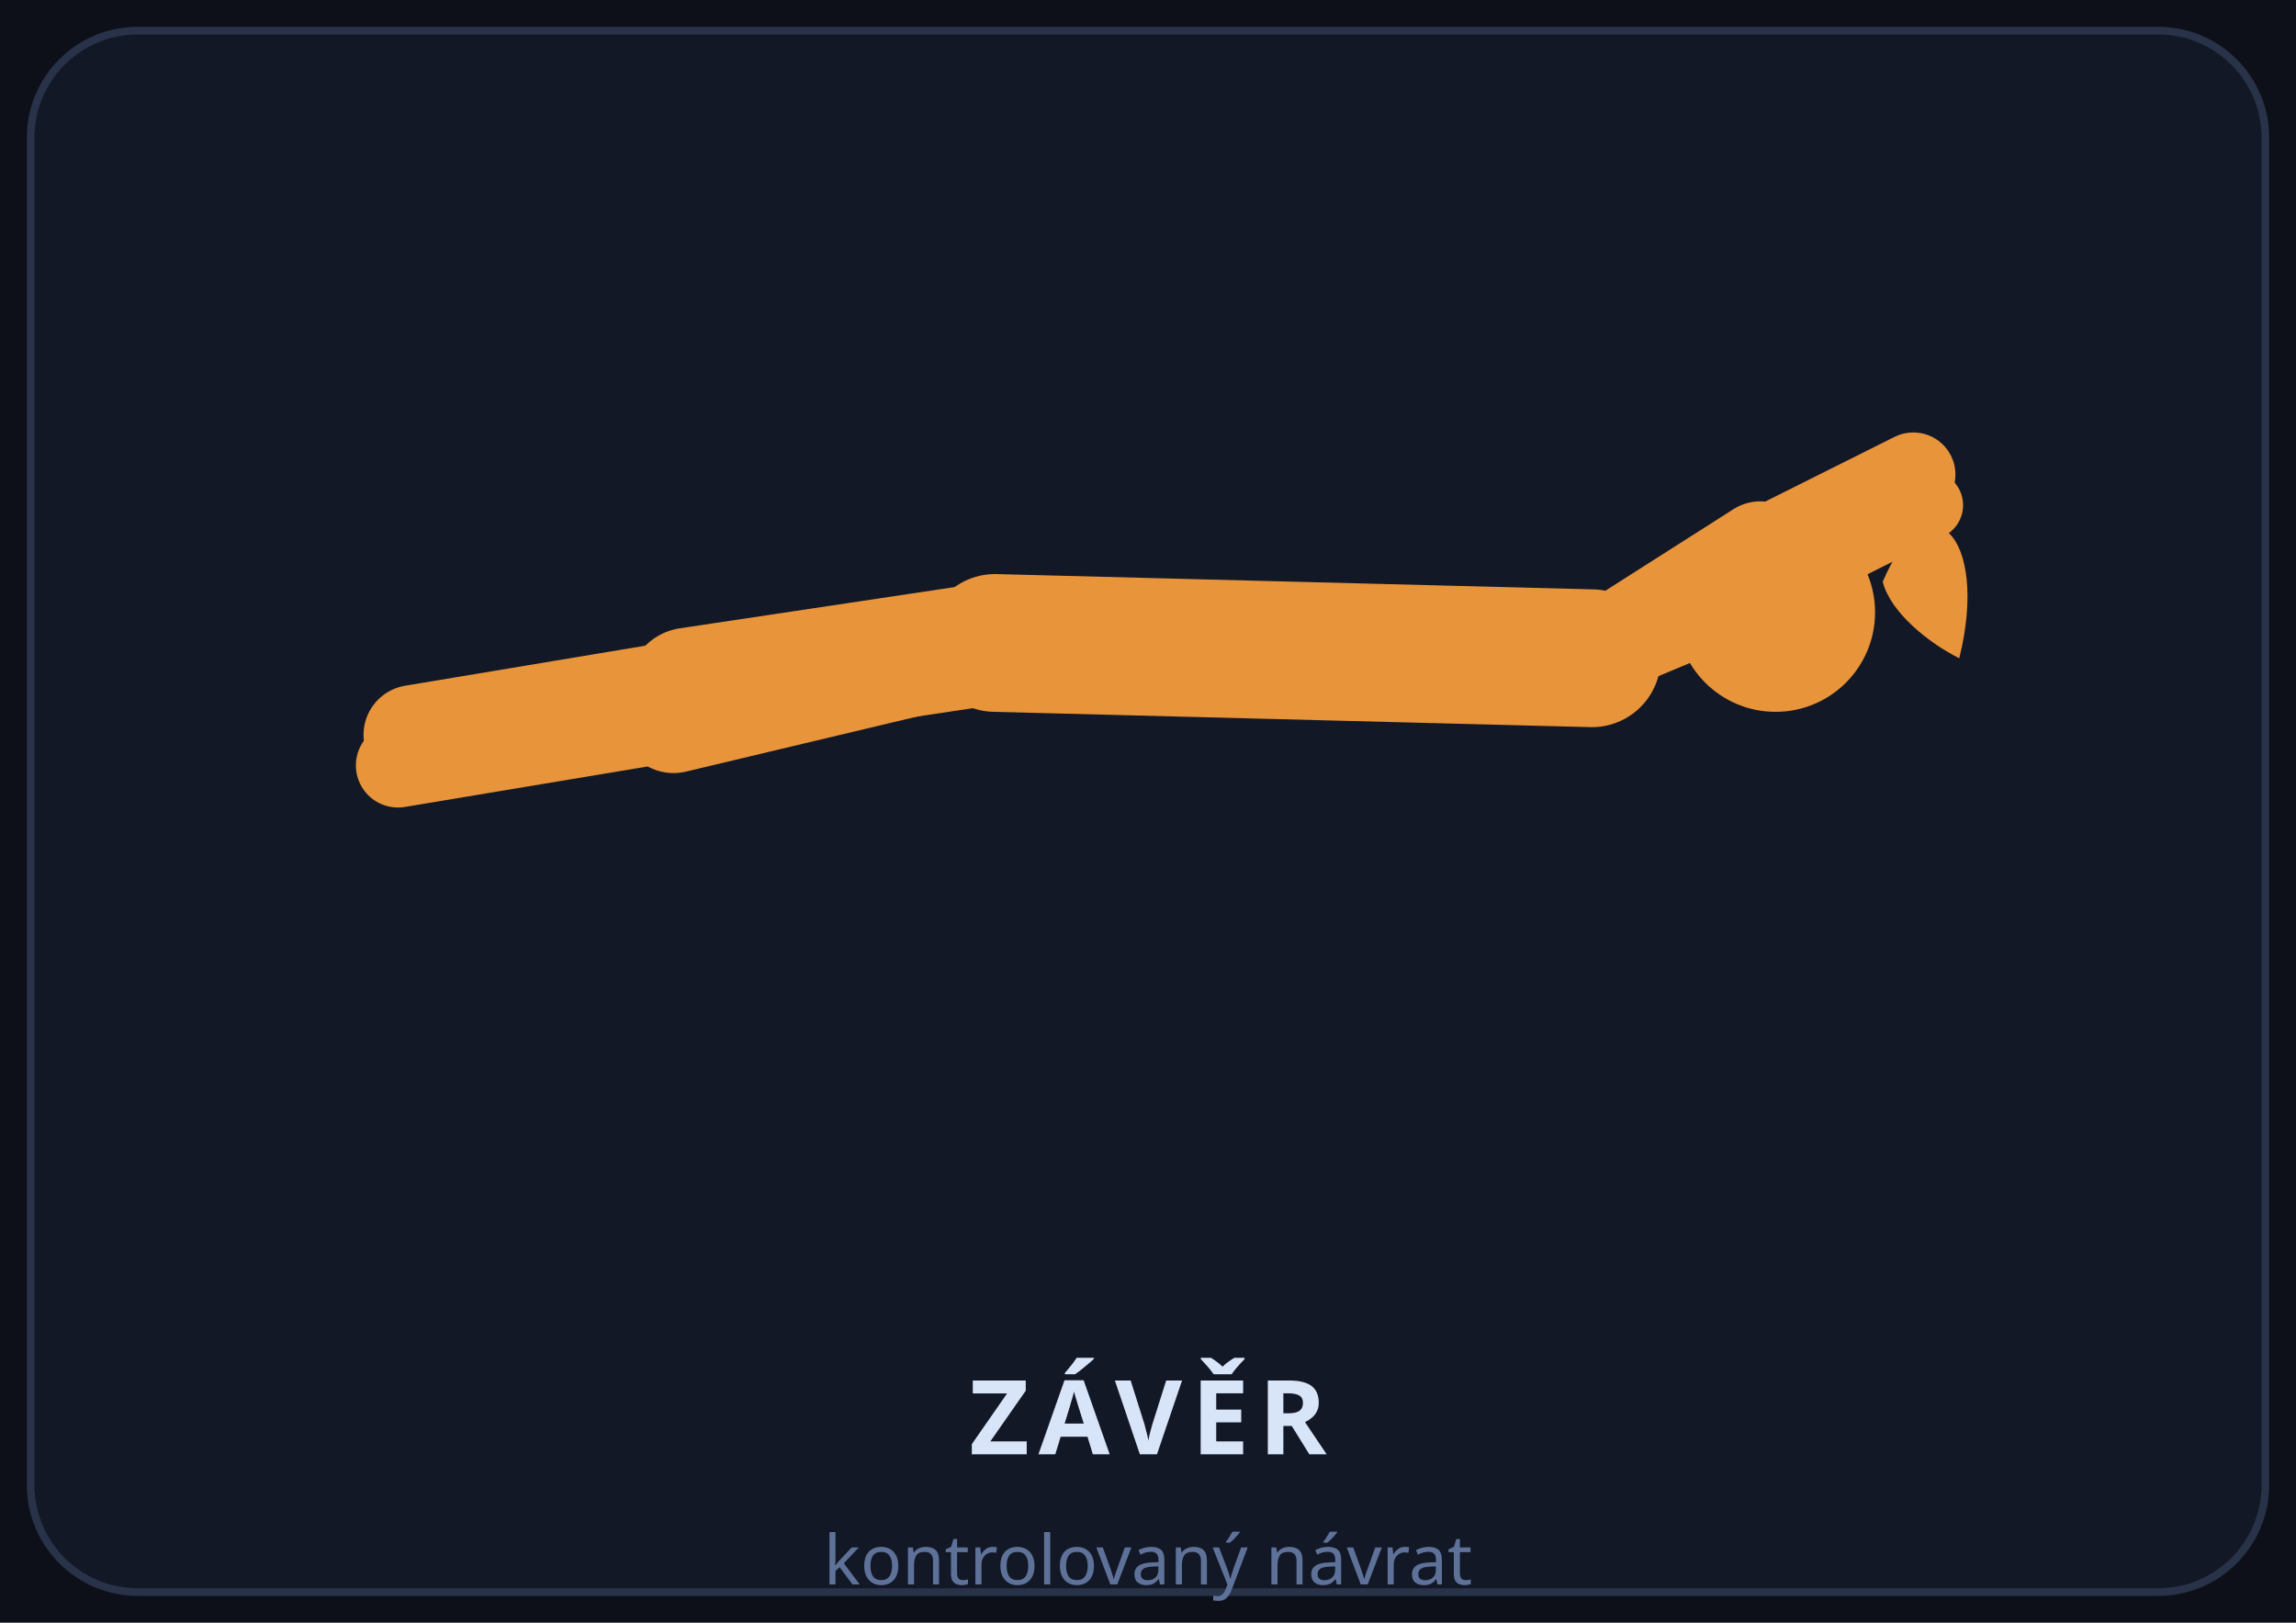
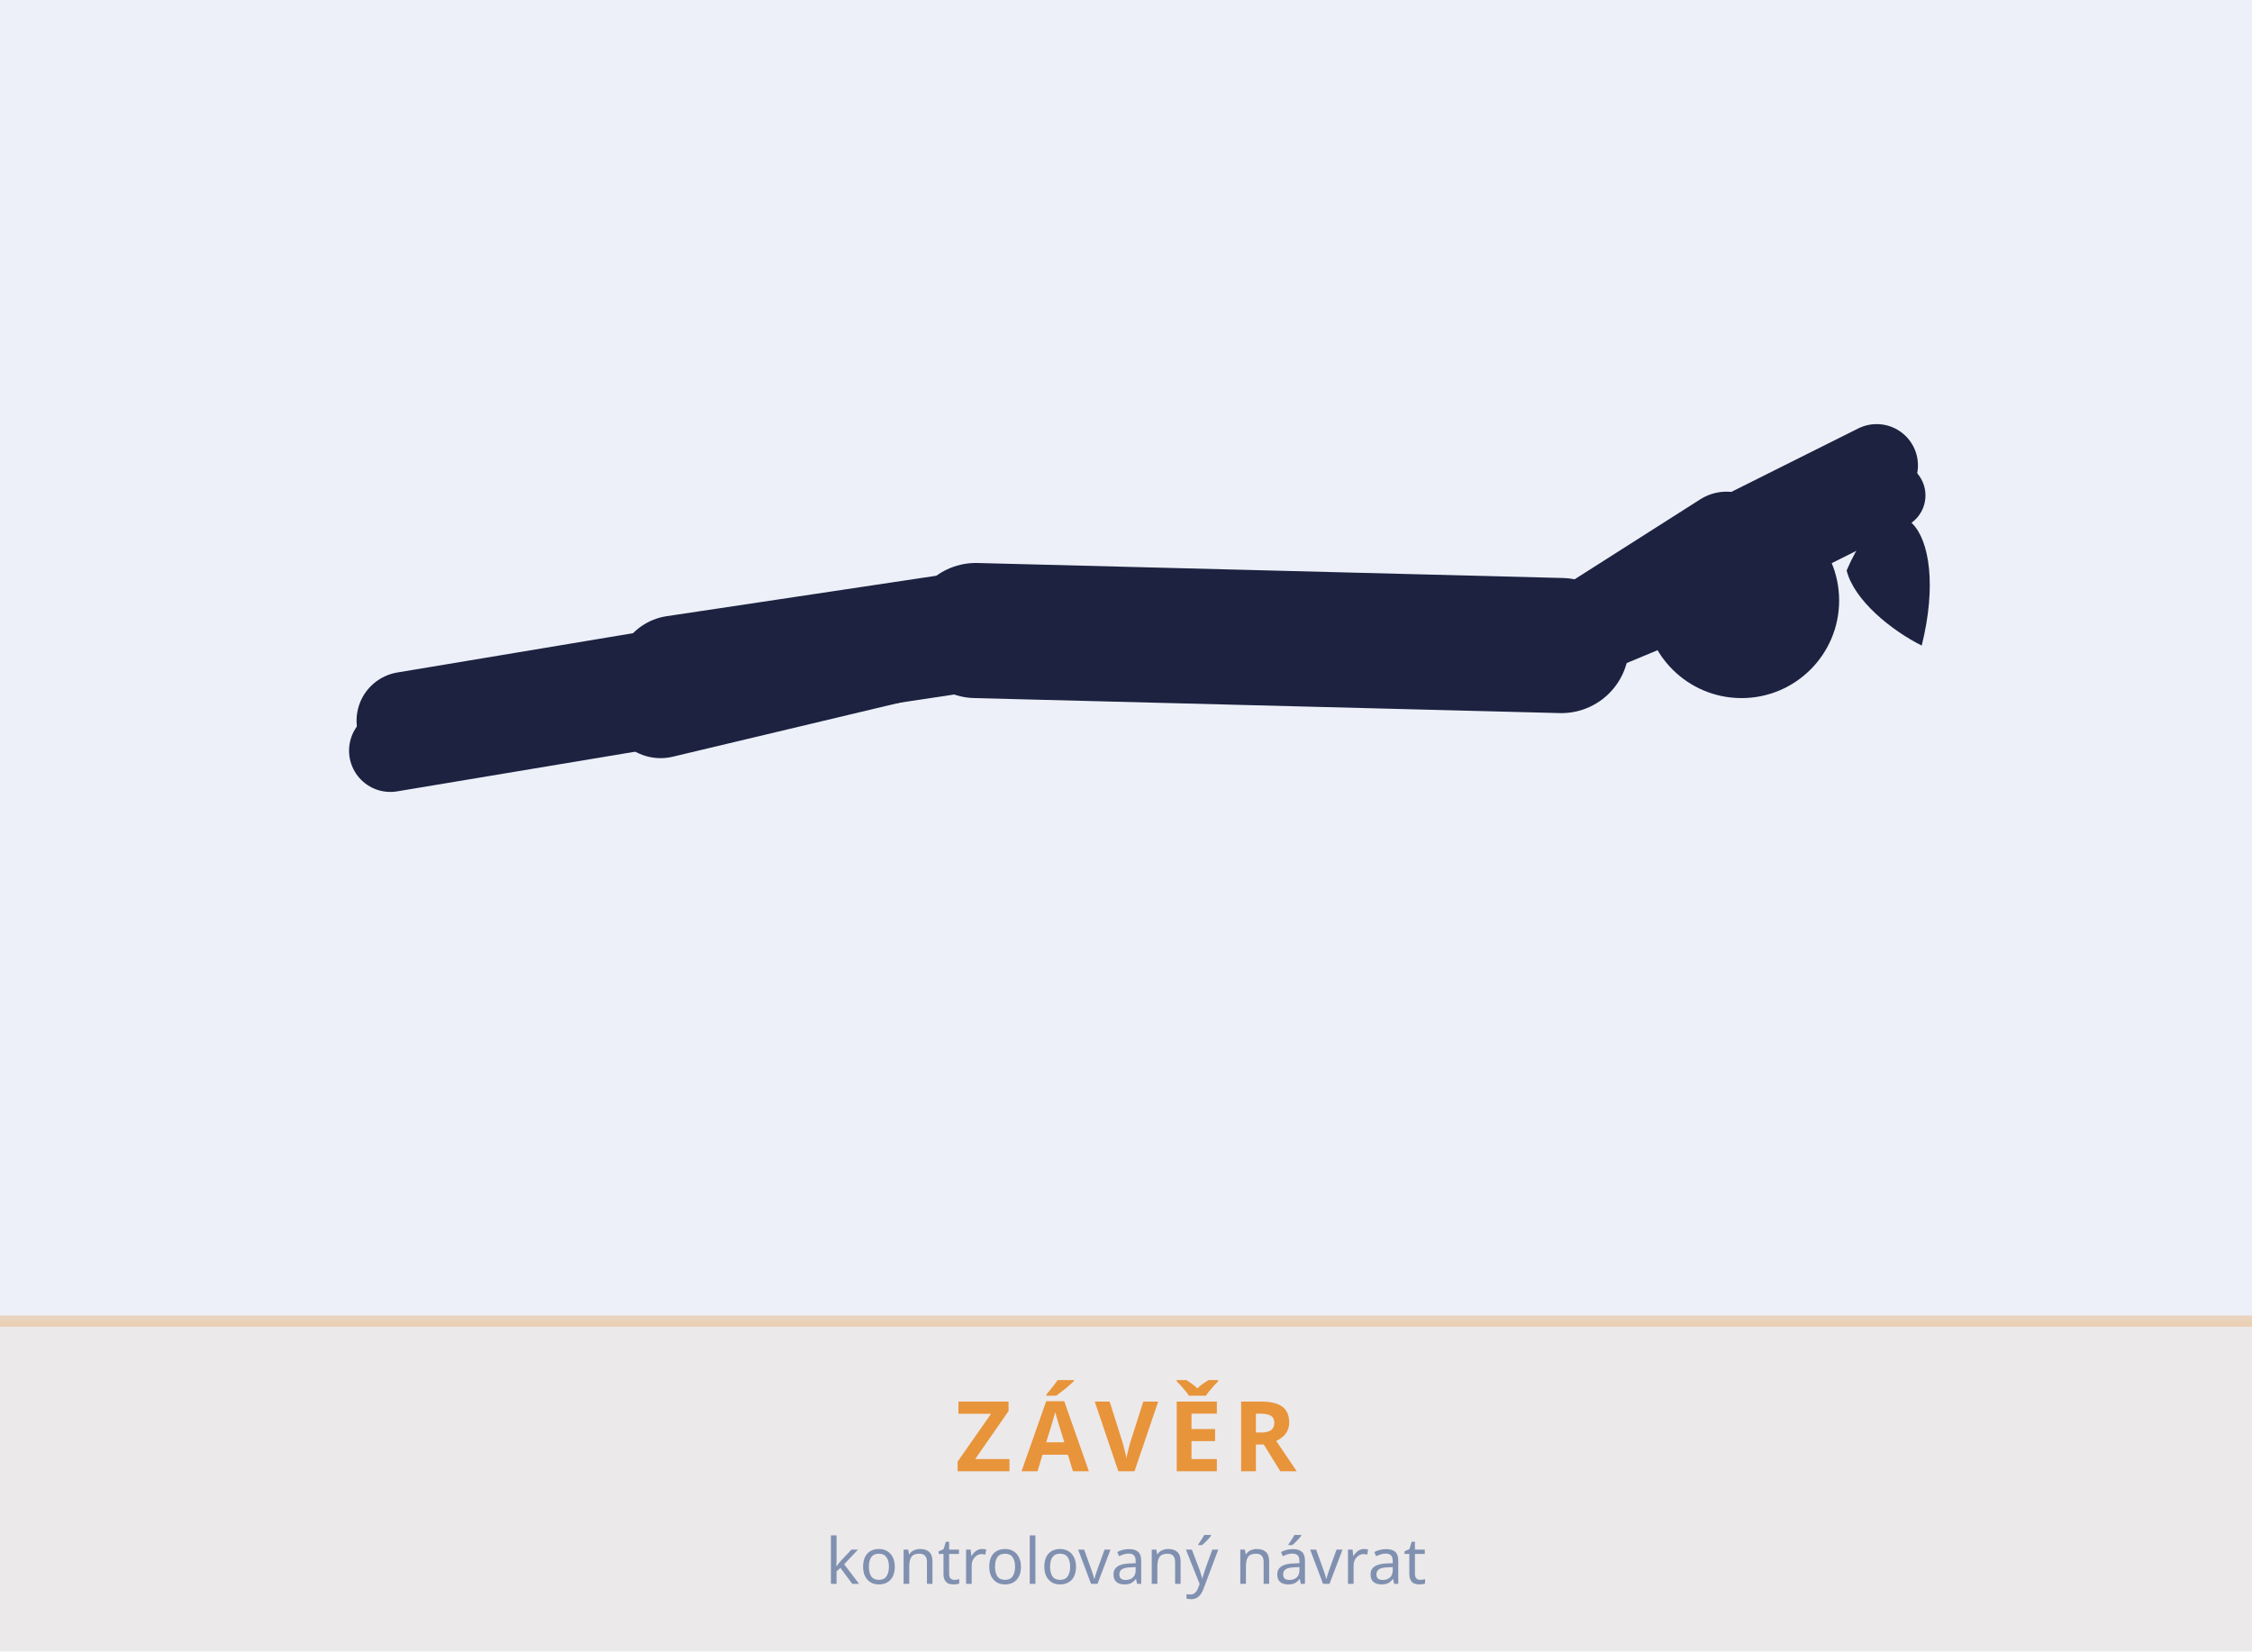
- <svg xmlns="http://www.w3.org/2000/svg" viewBox="0 0 300 212" fill="none" aria-hidden="true">
-   <rect width="300" height="212" fill="#0d1019" />
-   <rect x="4" y="4" width="292" height="204" rx="14" fill="#131826" stroke="#283249" stroke-width="1" />
-   <line x1="208" y1="86" x2="232" y2="76" stroke="#e8943a" stroke-width="11" stroke-linecap="round" stroke-linejoin="round" />
-   <line x1="232" y1="76" x2="252" y2="66" stroke="#e8943a" stroke-width="9" stroke-linecap="round" stroke-linejoin="round" />
-   <line x1="130" y1="84" x2="88" y2="94" stroke="#e8943a" stroke-width="14" stroke-linecap="round" stroke-linejoin="round" />
-   <line x1="88" y1="94" x2="52" y2="100" stroke="#e8943a" stroke-width="11" stroke-linecap="round" stroke-linejoin="round" />
-   <line x1="208" y1="86" x2="130" y2="84" stroke="#e8943a" stroke-width="18" stroke-linecap="round" stroke-linejoin="round" />
-   <line x1="130" y1="84" x2="90" y2="90" stroke="#e8943a" stroke-width="16" stroke-linecap="round" stroke-linejoin="round" />
-   <line x1="90" y1="90" x2="54" y2="96" stroke="#e8943a" stroke-width="13" stroke-linecap="round" stroke-linejoin="round" />
-   <line x1="208" y1="86" x2="230" y2="72" stroke="#e8943a" stroke-width="13" stroke-linecap="round" stroke-linejoin="round" />
-   <line x1="230" y1="72" x2="250" y2="62" stroke="#e8943a" stroke-width="11" stroke-linecap="round" stroke-linejoin="round" />
-   <path d="M246 76 C252 62 260 70 256 86 C252 84 247 80 246 76Z" fill="#e8943a" />
-   <circle cx="232" cy="80" r="13" fill="#e8943a" />
-   <text x="150" y="190" text-anchor="middle" fill="#d8e4f8" font-family="'Segoe UI',system-ui,sans-serif" font-size="13.5" font-weight="700" letter-spacing="0.09em">ZÁVĚR</text>
-   <text x="150" y="207" text-anchor="middle" fill="#5e7299" font-family="'Segoe UI',system-ui,sans-serif" font-size="9" font-weight="400">kontrolovaný návrat</text>
+ <svg xmlns="http://www.w3.org/2000/svg" viewBox="0 0 300 220" fill="none" aria-hidden="true">
+   <rect width="300" height="220" fill="#edf0f8" />
+   <rect x="0" y="176" width="300" height="44" fill="#e8943a" opacity="0.08" />
+   <line x1="0" y1="176" x2="300" y2="176" stroke="#e8943a" stroke-width="1.5" opacity="0.3" />
+   <line x1="208" y1="86" x2="232" y2="76" stroke="#1c2240" stroke-width="11" stroke-linecap="round" stroke-linejoin="round" />
+   <line x1="232" y1="76" x2="252" y2="66" stroke="#1c2240" stroke-width="9" stroke-linecap="round" stroke-linejoin="round" />
+   <line x1="130" y1="84" x2="88" y2="94" stroke="#1c2240" stroke-width="14" stroke-linecap="round" stroke-linejoin="round" />
+   <line x1="88" y1="94" x2="52" y2="100" stroke="#1c2240" stroke-width="11" stroke-linecap="round" stroke-linejoin="round" />
+   <line x1="208" y1="86" x2="130" y2="84" stroke="#1c2240" stroke-width="18" stroke-linecap="round" stroke-linejoin="round" />
+   <line x1="130" y1="84" x2="90" y2="90" stroke="#1c2240" stroke-width="16" stroke-linecap="round" stroke-linejoin="round" />
+   <line x1="90" y1="90" x2="54" y2="96" stroke="#1c2240" stroke-width="13" stroke-linecap="round" stroke-linejoin="round" />
+   <line x1="208" y1="86" x2="230" y2="72" stroke="#1c2240" stroke-width="13" stroke-linecap="round" stroke-linejoin="round" />
+   <line x1="230" y1="72" x2="250" y2="62" stroke="#1c2240" stroke-width="11" stroke-linecap="round" stroke-linejoin="round" />
+   <path d="M246 76 C252 62 260 70 256 86 C252 84 247 80 246 76Z" fill="#1c2240" />
+   <circle cx="232" cy="80" r="13" fill="#1c2240" />
+   <text x="150" y="196" text-anchor="middle" fill="#e8943a" font-family="'Segoe UI',system-ui,sans-serif" font-size="13" font-weight="700" letter-spacing="0.1em">ZÁVĚR</text>
+   <text x="150" y="211" text-anchor="middle" fill="#8090b0" font-family="'Segoe UI',system-ui,sans-serif" font-size="8.5" font-weight="400">kontrolovaný návrat</text>
</svg>
